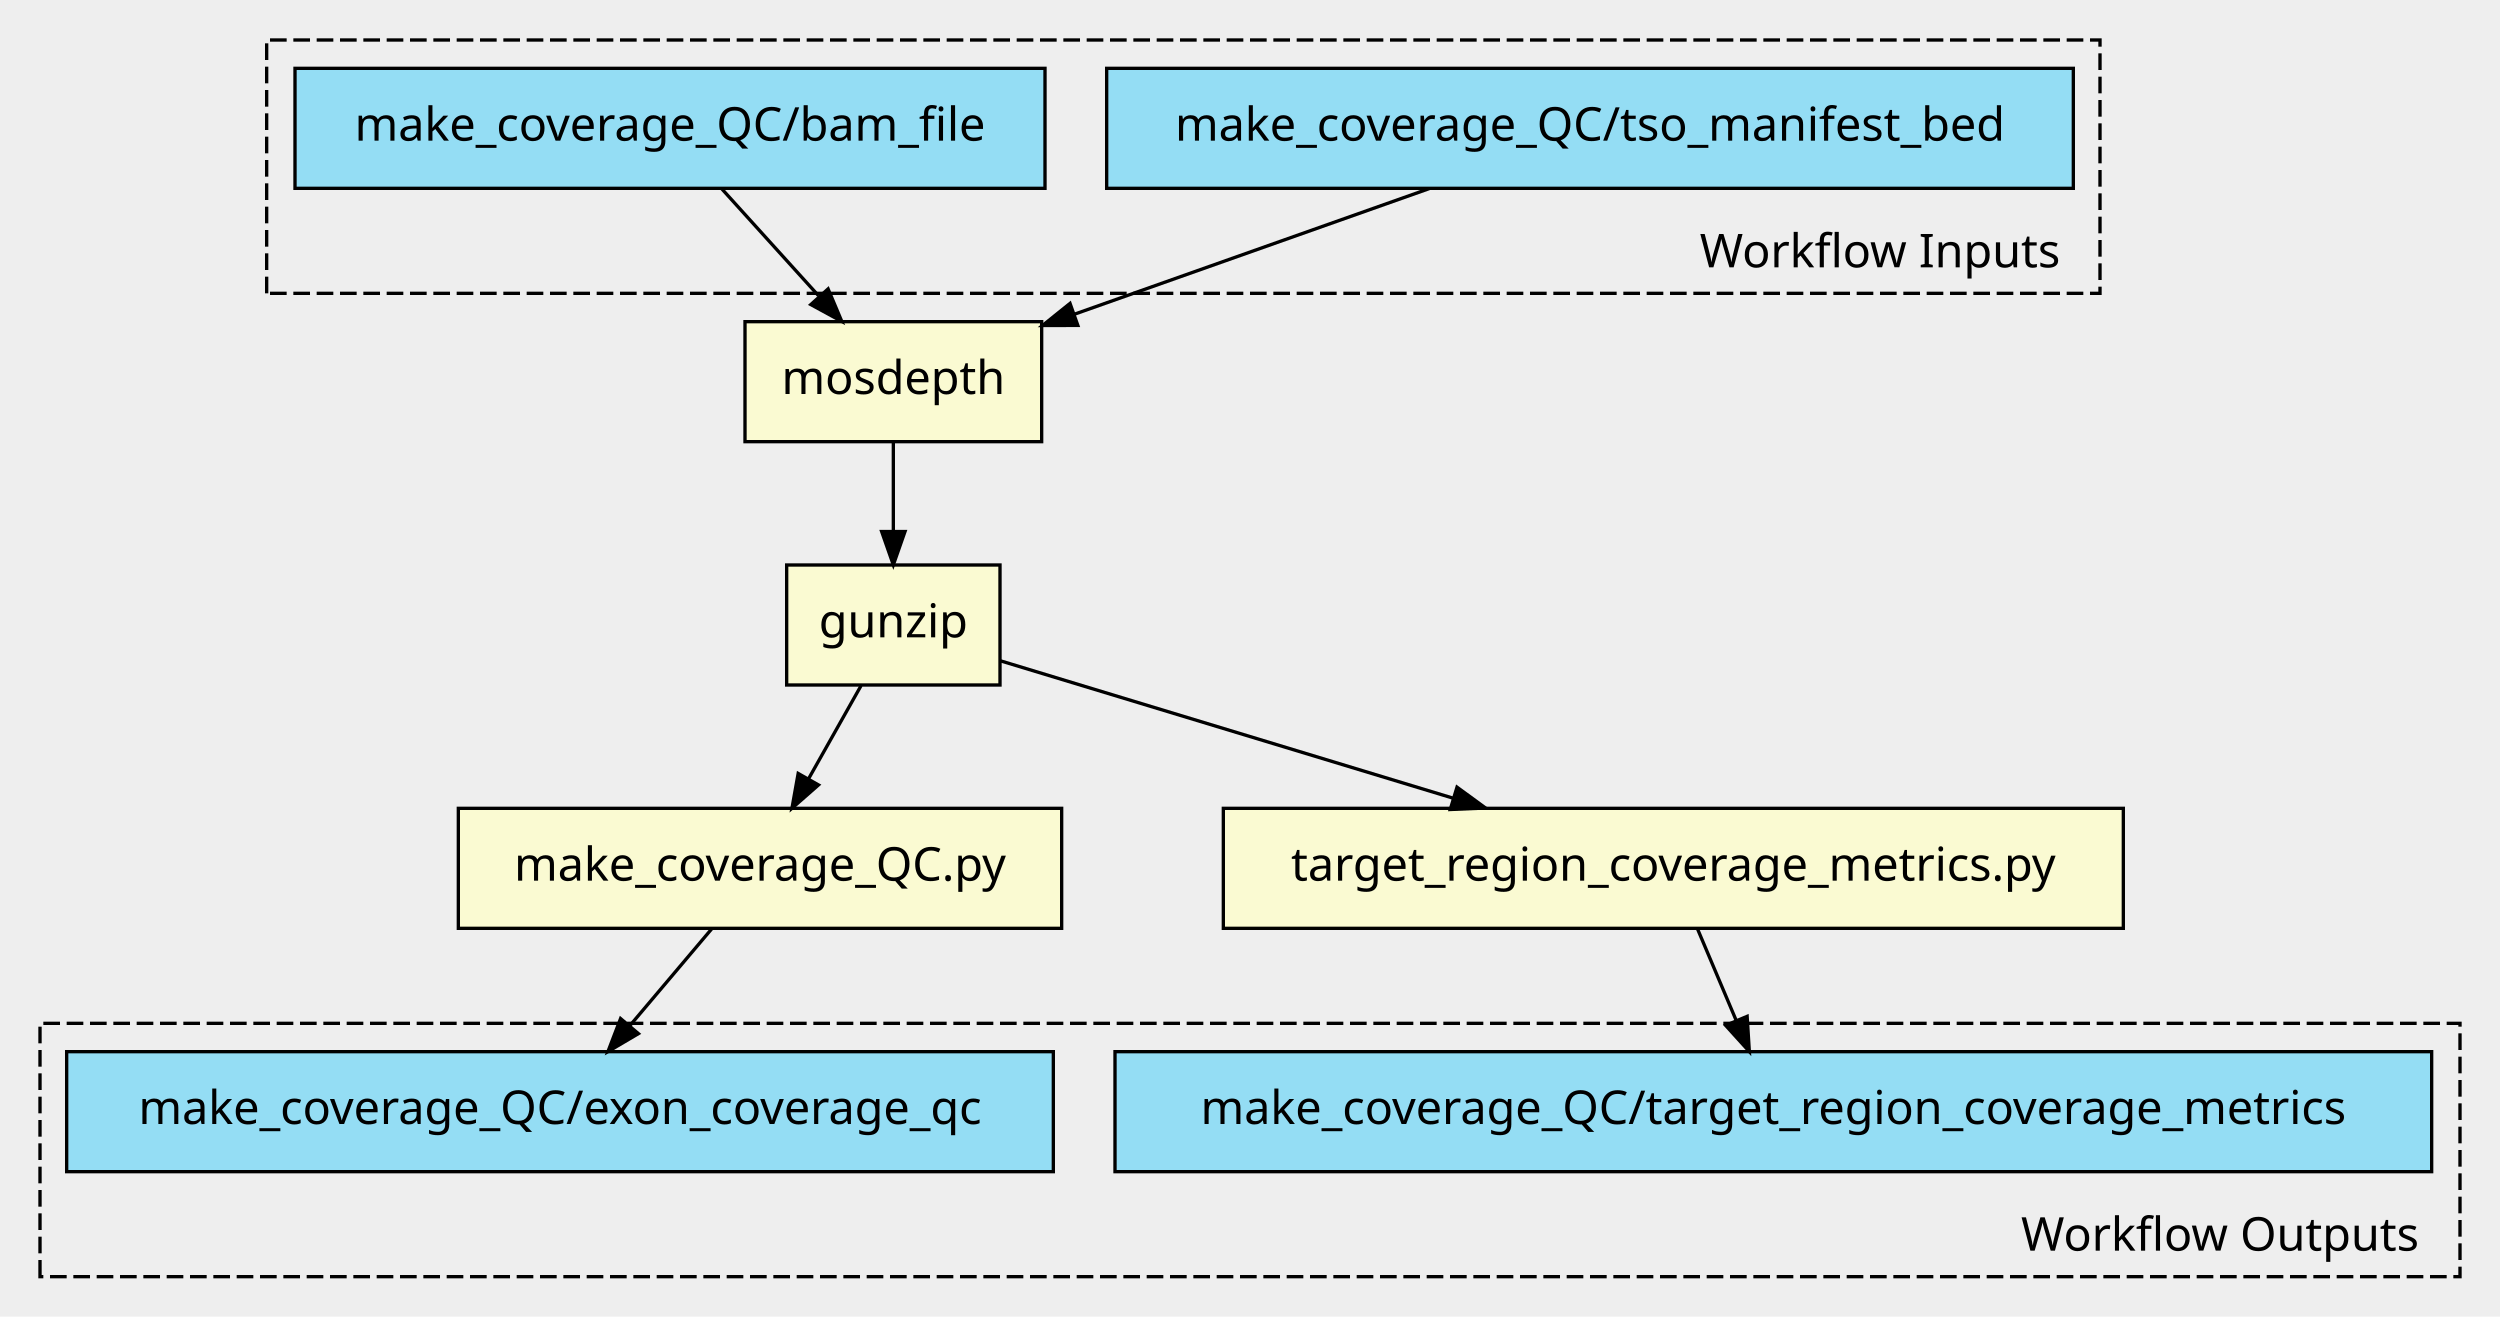
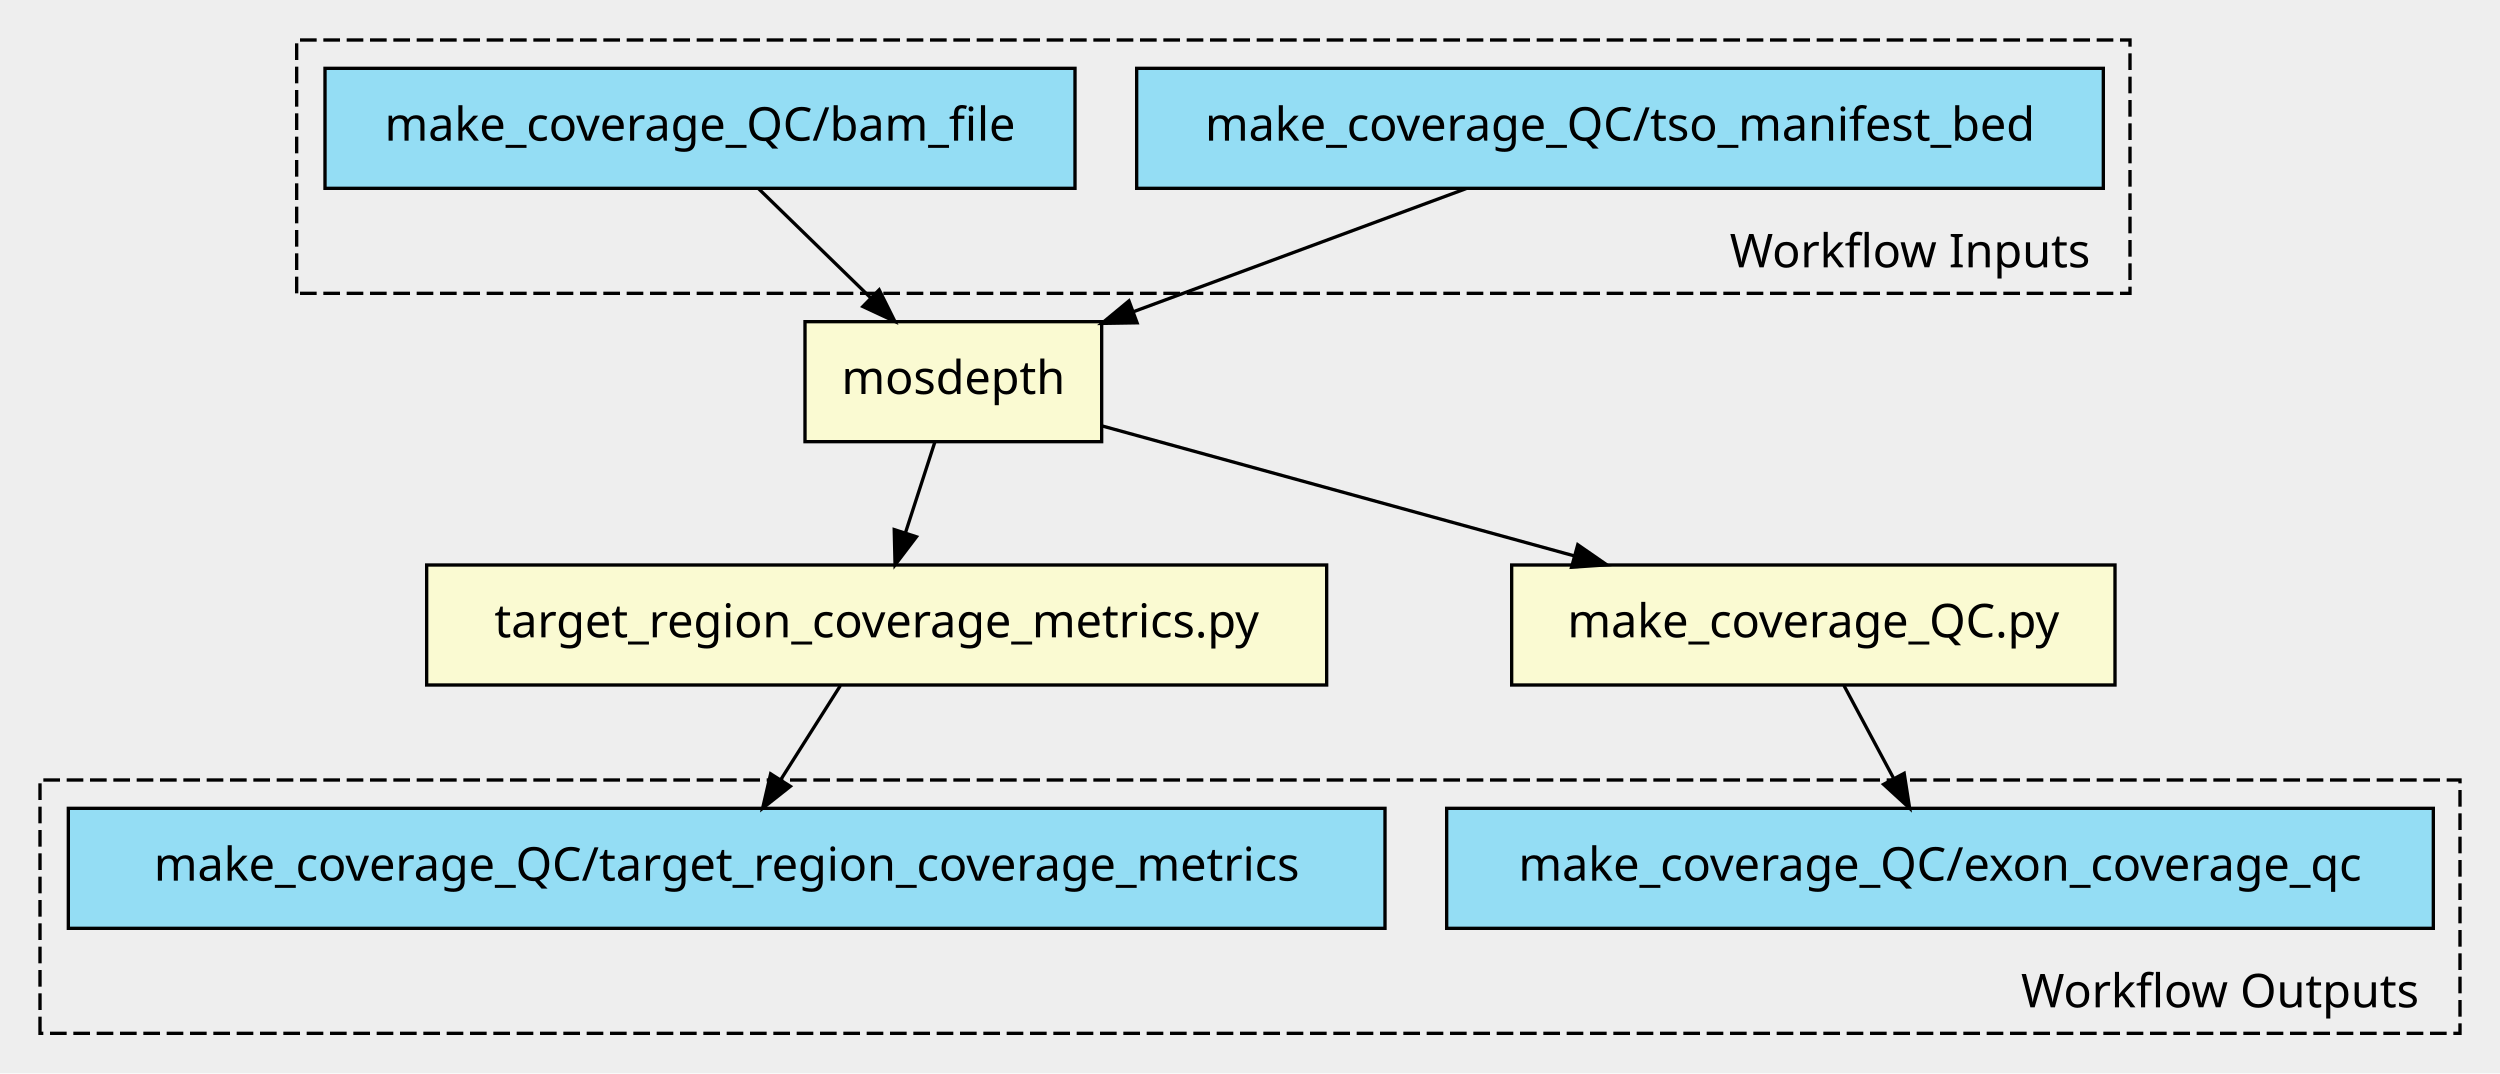
- <svg xmlns="http://www.w3.org/2000/svg" width="750pt" height="395pt" viewBox="0.00 0.00 750.00 395.00">
-   <g id="graph0" class="graph" transform="scale(1 1) rotate(0) translate(4 391)">
-     <polygon fill="#eeeeee" stroke="transparent" points="-4,4 -4,-391 746,-391 746,4 -4,4" />
+ <svg xmlns="http://www.w3.org/2000/svg" width="750pt" height="322pt" viewBox="0.00 0.00 750.00 322.00">
+   <g id="graph0" class="graph" transform="scale(1 1) rotate(0) translate(4 318)">
+     <polygon fill="#eeeeee" stroke="transparent" points="-4,4 -4,-318 746,-318 746,4 -4,4" />
    <g id="clust1" class="cluster">
-       <polygon fill="#eeeeee" stroke="black" stroke-dasharray="5,2" points="76,-303 76,-379 626,-379 626,-303 76,-303" />
-       <text text-anchor="middle" x="560" y="-310.8" font-family="Times-Roman" font-size="14.00">Workflow Inputs</text>
+       <polygon fill="#eeeeee" stroke="black" stroke-dasharray="5,2" points="85,-230 85,-306 635,-306 635,-230 85,-230" />
+       <text text-anchor="middle" x="569" y="-237.8" font-family="Times-Roman" font-size="14.00">Workflow Inputs</text>
    </g>
    <g id="clust2" class="cluster">
      <polygon fill="#eeeeee" stroke="black" stroke-dasharray="5,2" points="8,-8 8,-84 734,-84 734,-8 8,-8" />
      <text text-anchor="middle" x="662" y="-15.8" font-family="Times-Roman" font-size="14.00">Workflow Outputs</text>
    </g>
    <g id="node1" class="node">
-       <polygon fill="lightgoldenrodyellow" stroke="black" points="219.5,-258.5 219.5,-294.5 308.5,-294.5 308.5,-258.5 219.5,-258.5" />
-       <text text-anchor="middle" x="264" y="-272.8" font-family="Times-Roman" font-size="14.00">mosdepth</text>
+       <polygon fill="lightgoldenrodyellow" stroke="black" points="237.5,-185.5 237.5,-221.5 326.5,-221.5 326.5,-185.5 237.5,-185.5" />
+       <text text-anchor="middle" x="282" y="-199.8" font-family="Times-Roman" font-size="14.00">mosdepth</text>
    </g>
    <g id="node2" class="node">
-       <polygon fill="lightgoldenrodyellow" stroke="black" points="232,-185.5 232,-221.5 296,-221.5 296,-185.5 232,-185.5" />
-       <text text-anchor="middle" x="264" y="-199.8" font-family="Times-Roman" font-size="14.00">gunzip</text>
+       <polygon fill="lightgoldenrodyellow" stroke="black" points="124,-112.5 124,-148.5 394,-148.5 394,-112.5 124,-112.5" />
+       <text text-anchor="middle" x="259" y="-126.8" font-family="Times-Roman" font-size="14.00">target_region_coverage_metrics.py</text>
    </g>
    <g id="edge1" class="edge">
-       <path fill="none" stroke="black" d="M264,-258.31C264,-250.29 264,-240.55 264,-231.57" />
-       <polygon fill="black" stroke="black" points="267.5,-231.53 264,-221.53 260.5,-231.53 267.5,-231.53" />
+       <path fill="none" stroke="black" d="M276.43,-185.31C273.8,-177.2 270.61,-167.34 267.67,-158.28" />
+       <polygon fill="black" stroke="black" points="270.93,-156.96 264.52,-148.53 264.27,-159.12 270.93,-156.96" />
    </g>
    <g id="node3" class="node">
-       <polygon fill="lightgoldenrodyellow" stroke="black" points="133.5,-112.5 133.5,-148.5 314.5,-148.5 314.5,-112.5 133.5,-112.5" />
-       <text text-anchor="middle" x="224" y="-126.8" font-family="Times-Roman" font-size="14.00">make_coverage_QC.py</text>
+       <polygon fill="lightgoldenrodyellow" stroke="black" points="449.5,-112.5 449.5,-148.5 630.5,-148.5 630.5,-112.5 449.5,-112.5" />
+       <text text-anchor="middle" x="540" y="-126.8" font-family="Times-Roman" font-size="14.00">make_coverage_QC.py</text>
    </g>
    <g id="edge2" class="edge">
-       <path fill="none" stroke="black" d="M254.32,-185.31C249.6,-176.94 243.83,-166.7 238.59,-157.4" />
-       <polygon fill="black" stroke="black" points="241.55,-155.52 233.59,-148.53 235.45,-158.96 241.55,-155.52" />
+       <path fill="none" stroke="black" d="M326.65,-190.21C365.61,-179.49 422.86,-163.74 468.25,-151.24" />
+       <polygon fill="black" stroke="black" points="469.33,-154.58 478.04,-148.55 467.47,-147.83 469.33,-154.58" />
+     </g>
+     <g id="node6" class="node">
+       <polygon fill="#94ddf4" stroke="black" points="16.5,-39.5 16.5,-75.5 411.5,-75.5 411.5,-39.5 16.5,-39.5" />
+       <text text-anchor="middle" x="214" y="-53.8" font-family="Times-Roman" font-size="14.00">make_coverage_QC/target_region_coverage_metrics</text>
+     </g>
+     <g id="edge5" class="edge">
+       <path fill="none" stroke="black" d="M248.11,-112.31C242.75,-103.85 236.17,-93.48 230.23,-84.11" />
+       <polygon fill="black" stroke="black" points="233.1,-82.1 224.79,-75.53 227.19,-85.85 233.1,-82.1" />
+     </g>
+     <g id="node7" class="node">
+       <polygon fill="#94ddf4" stroke="black" points="430,-39.5 430,-75.5 726,-75.5 726,-39.5 430,-39.5" />
+       <text text-anchor="middle" x="578" y="-53.8" font-family="Times-Roman" font-size="14.00">make_coverage_QC/exon_coverage_qc</text>
+     </g>
+     <g id="edge6" class="edge">
+       <path fill="none" stroke="black" d="M549.2,-112.31C553.68,-103.94 559.16,-93.7 564.14,-84.4" />
+       <polygon fill="black" stroke="black" points="567.25,-86 568.89,-75.53 561.08,-82.69 567.25,-86" />
    </g>
    <g id="node4" class="node">
-       <polygon fill="lightgoldenrodyellow" stroke="black" points="363,-112.5 363,-148.5 633,-148.5 633,-112.5 363,-112.5" />
-       <text text-anchor="middle" x="498" y="-126.8" font-family="Times-Roman" font-size="14.00">target_region_coverage_metrics.py</text>
+       <polygon fill="#94ddf4" stroke="black" points="337,-261.5 337,-297.5 627,-297.5 627,-261.5 337,-261.5" />
+       <text text-anchor="middle" x="482" y="-275.8" font-family="Times-Roman" font-size="14.00">make_coverage_QC/tso_manifest_bed</text>
    </g>
    <g id="edge3" class="edge">
-       <path fill="none" stroke="black" d="M296.05,-192.78C330.91,-182.2 387.62,-164.99 432.08,-151.5" />
-       <polygon fill="black" stroke="black" points="433.1,-154.85 441.66,-148.6 431.07,-148.15 433.1,-154.85" />
-     </g>
-     <g id="node7" class="node">
-       <polygon fill="#94ddf4" stroke="black" points="16,-39.5 16,-75.5 312,-75.5 312,-39.5 16,-39.5" />
-       <text text-anchor="middle" x="164" y="-53.8" font-family="Times-Roman" font-size="14.00">make_coverage_QC/exon_coverage_qc</text>
-     </g>
-     <g id="edge6" class="edge">
-       <path fill="none" stroke="black" d="M209.48,-112.31C202.11,-103.59 193.02,-92.84 184.91,-83.25" />
-       <polygon fill="black" stroke="black" points="187.52,-80.91 178.39,-75.53 182.17,-85.43 187.52,-80.91" />
-     </g>
-     <g id="node8" class="node">
-       <polygon fill="#94ddf4" stroke="black" points="330.5,-39.5 330.5,-75.5 725.5,-75.5 725.5,-39.5 330.5,-39.5" />
-       <text text-anchor="middle" x="528" y="-53.8" font-family="Times-Roman" font-size="14.00">make_coverage_QC/target_region_coverage_metrics</text>
-     </g>
-     <g id="edge7" class="edge">
-       <path fill="none" stroke="black" d="M505.26,-112.31C508.73,-104.12 512.95,-94.12 516.81,-84.98" />
-       <polygon fill="black" stroke="black" points="520.14,-86.1 520.8,-75.53 513.69,-83.38 520.14,-86.1" />
+       <path fill="none" stroke="black" d="M435.86,-261.43C406.07,-250.41 367.18,-236.02 335.95,-224.46" />
+       <polygon fill="black" stroke="black" points="337.12,-221.16 326.53,-220.98 334.69,-227.73 337.12,-221.16" />
    </g>
    <g id="node5" class="node">
-       <polygon fill="#94ddf4" stroke="black" points="328,-334.5 328,-370.5 618,-370.5 618,-334.5 328,-334.5" />
-       <text text-anchor="middle" x="473" y="-348.8" font-family="Times-Roman" font-size="14.00">make_coverage_QC/tso_manifest_bed</text>
+       <polygon fill="#94ddf4" stroke="black" points="93.5,-261.5 93.5,-297.5 318.5,-297.5 318.5,-261.5 93.5,-261.5" />
+       <text text-anchor="middle" x="206" y="-275.8" font-family="Times-Roman" font-size="14.00">make_coverage_QC/bam_file</text>
    </g>
    <g id="edge4" class="edge">
-       <path fill="none" stroke="black" d="M424.79,-334.43C392.97,-323.16 351.23,-308.38 318.25,-296.71" />
-       <polygon fill="black" stroke="black" points="319.35,-293.38 308.75,-293.35 317.01,-299.98 319.35,-293.38" />
-     </g>
-     <g id="node6" class="node">
-       <polygon fill="#94ddf4" stroke="black" points="84.5,-334.5 84.5,-370.5 309.5,-370.5 309.5,-334.5 84.5,-334.5" />
-       <text text-anchor="middle" x="197" y="-348.8" font-family="Times-Roman" font-size="14.00">make_coverage_QC/bam_file</text>
-     </g>
-     <g id="edge5" class="edge">
-       <path fill="none" stroke="black" d="M212.54,-334.34C221.16,-324.81 232.05,-312.79 241.58,-302.26" />
-       <polygon fill="black" stroke="black" points="244.43,-304.33 248.54,-294.57 239.24,-299.63 244.43,-304.33" />
+       <path fill="none" stroke="black" d="M223.63,-261.34C233.6,-251.62 246.24,-239.32 257.2,-228.65" />
+       <polygon fill="black" stroke="black" points="259.75,-231.05 264.47,-221.57 254.86,-226.04 259.75,-231.05" />
    </g>
  </g>
</svg>
